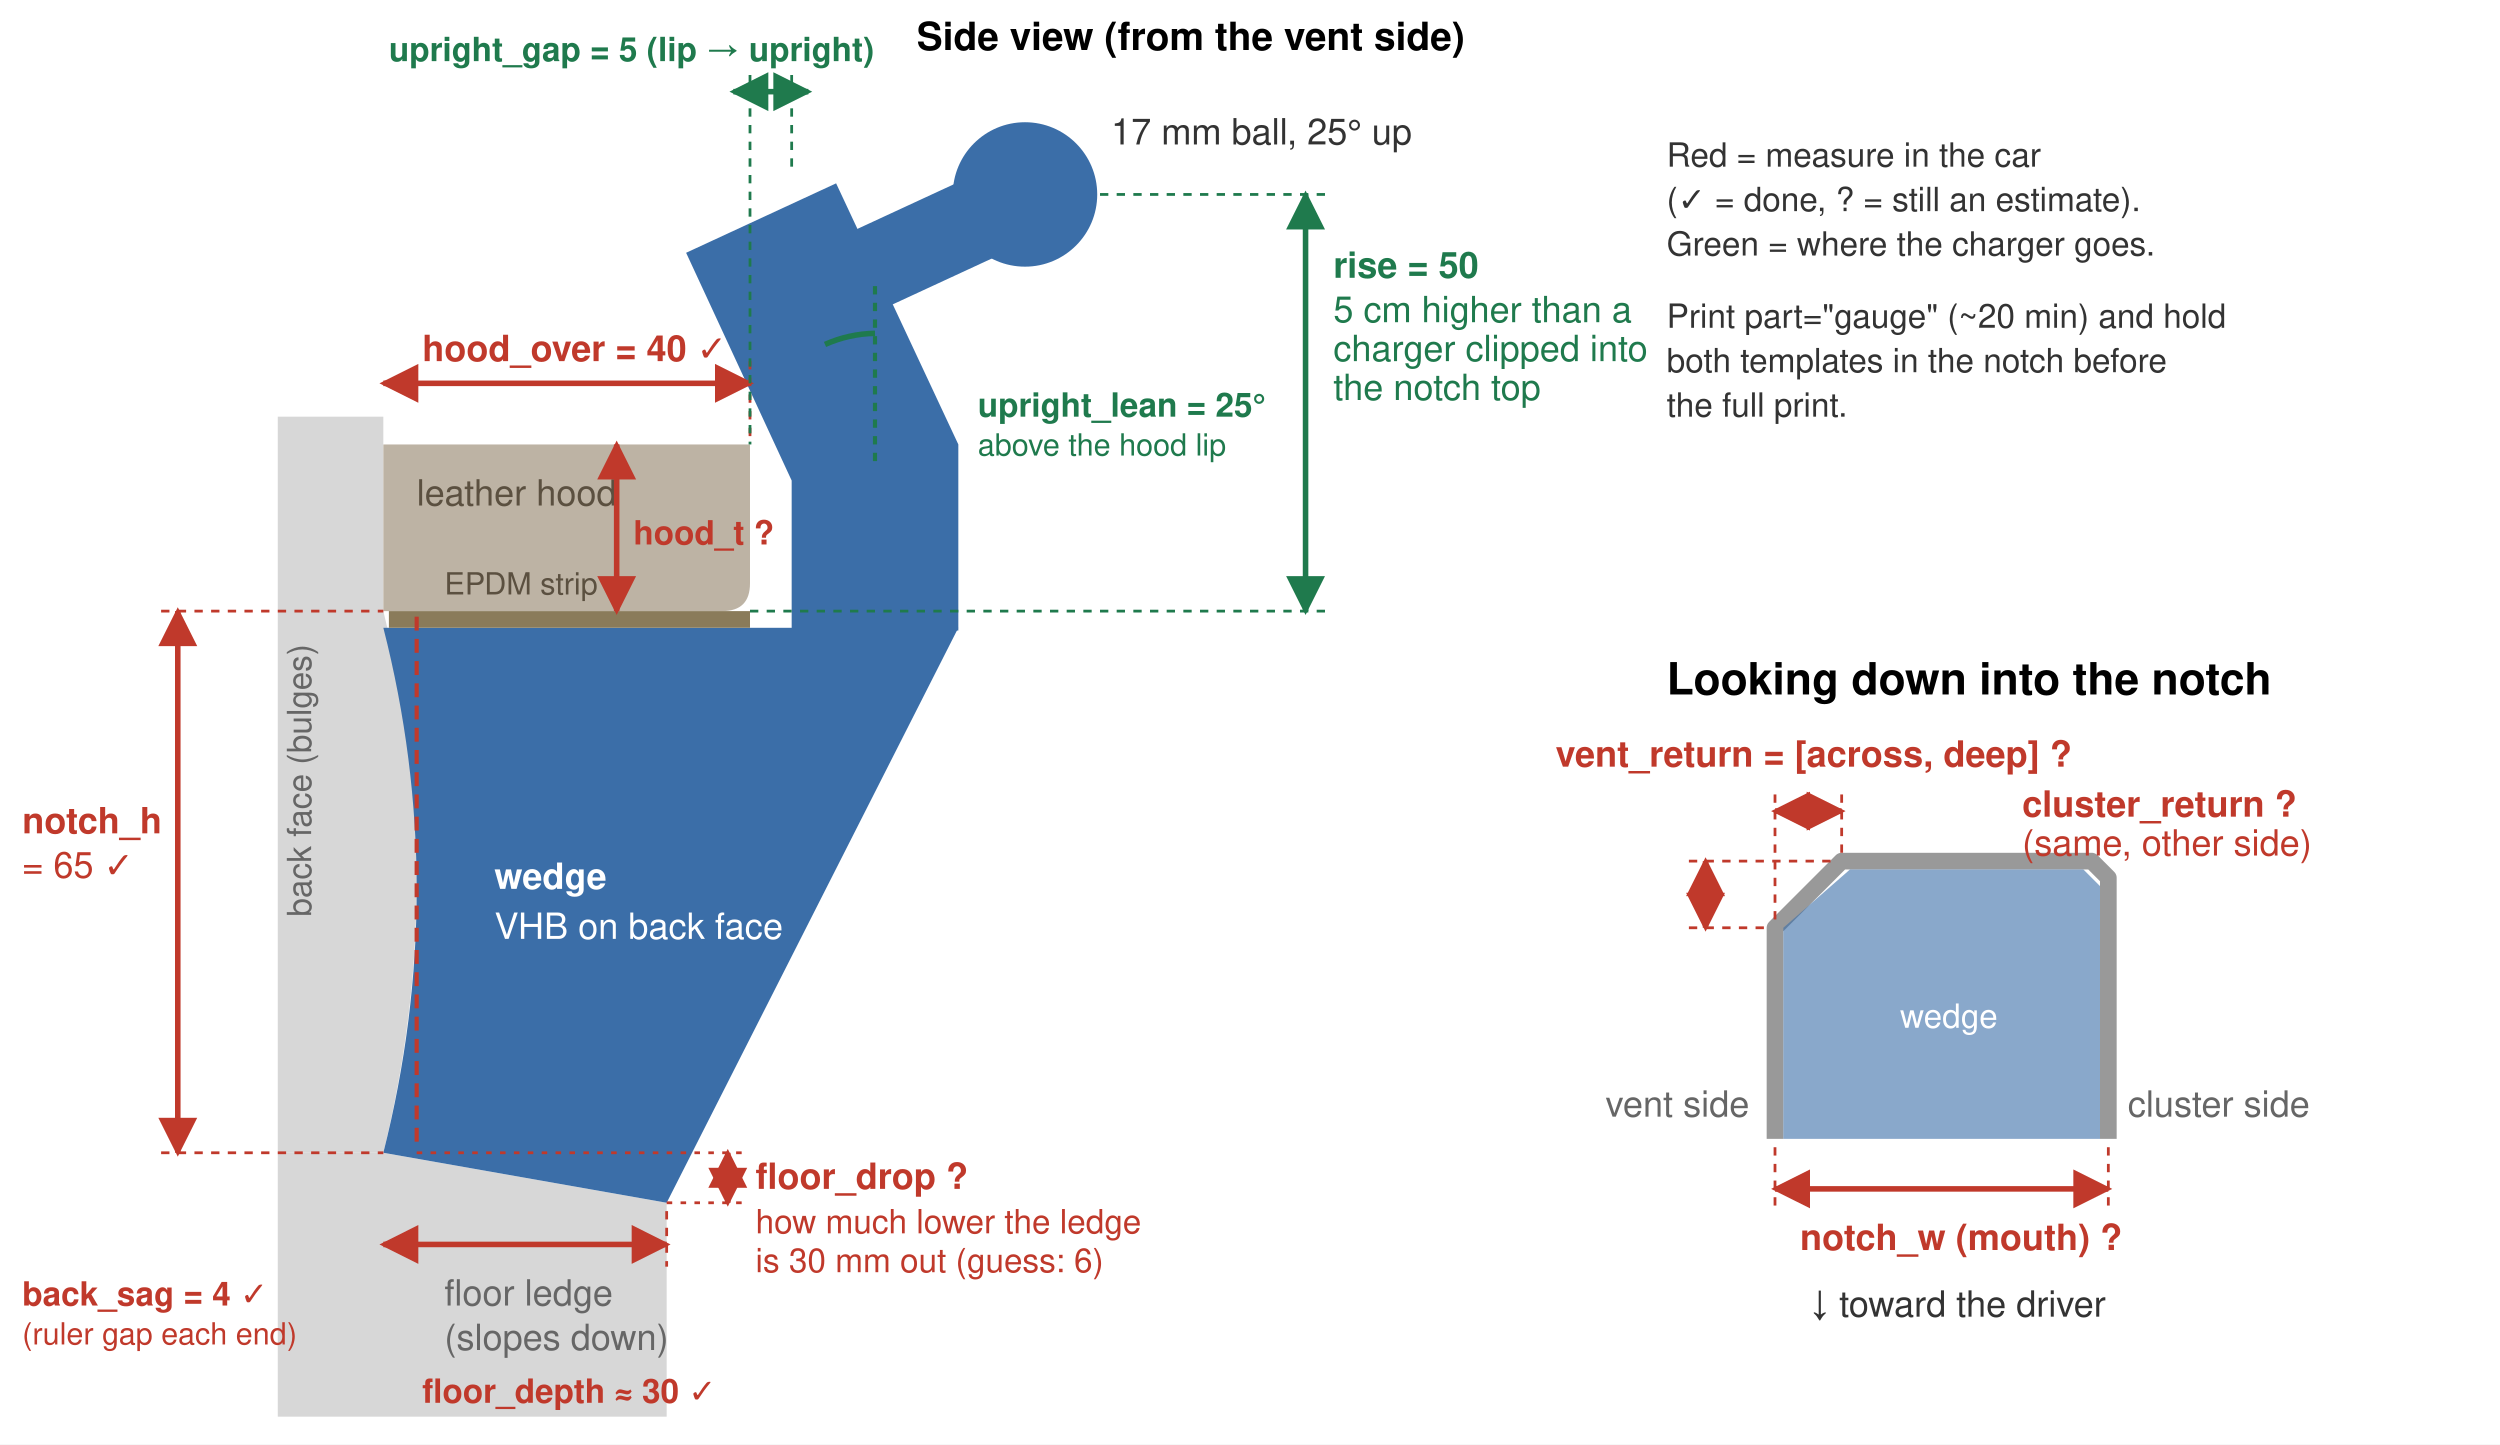
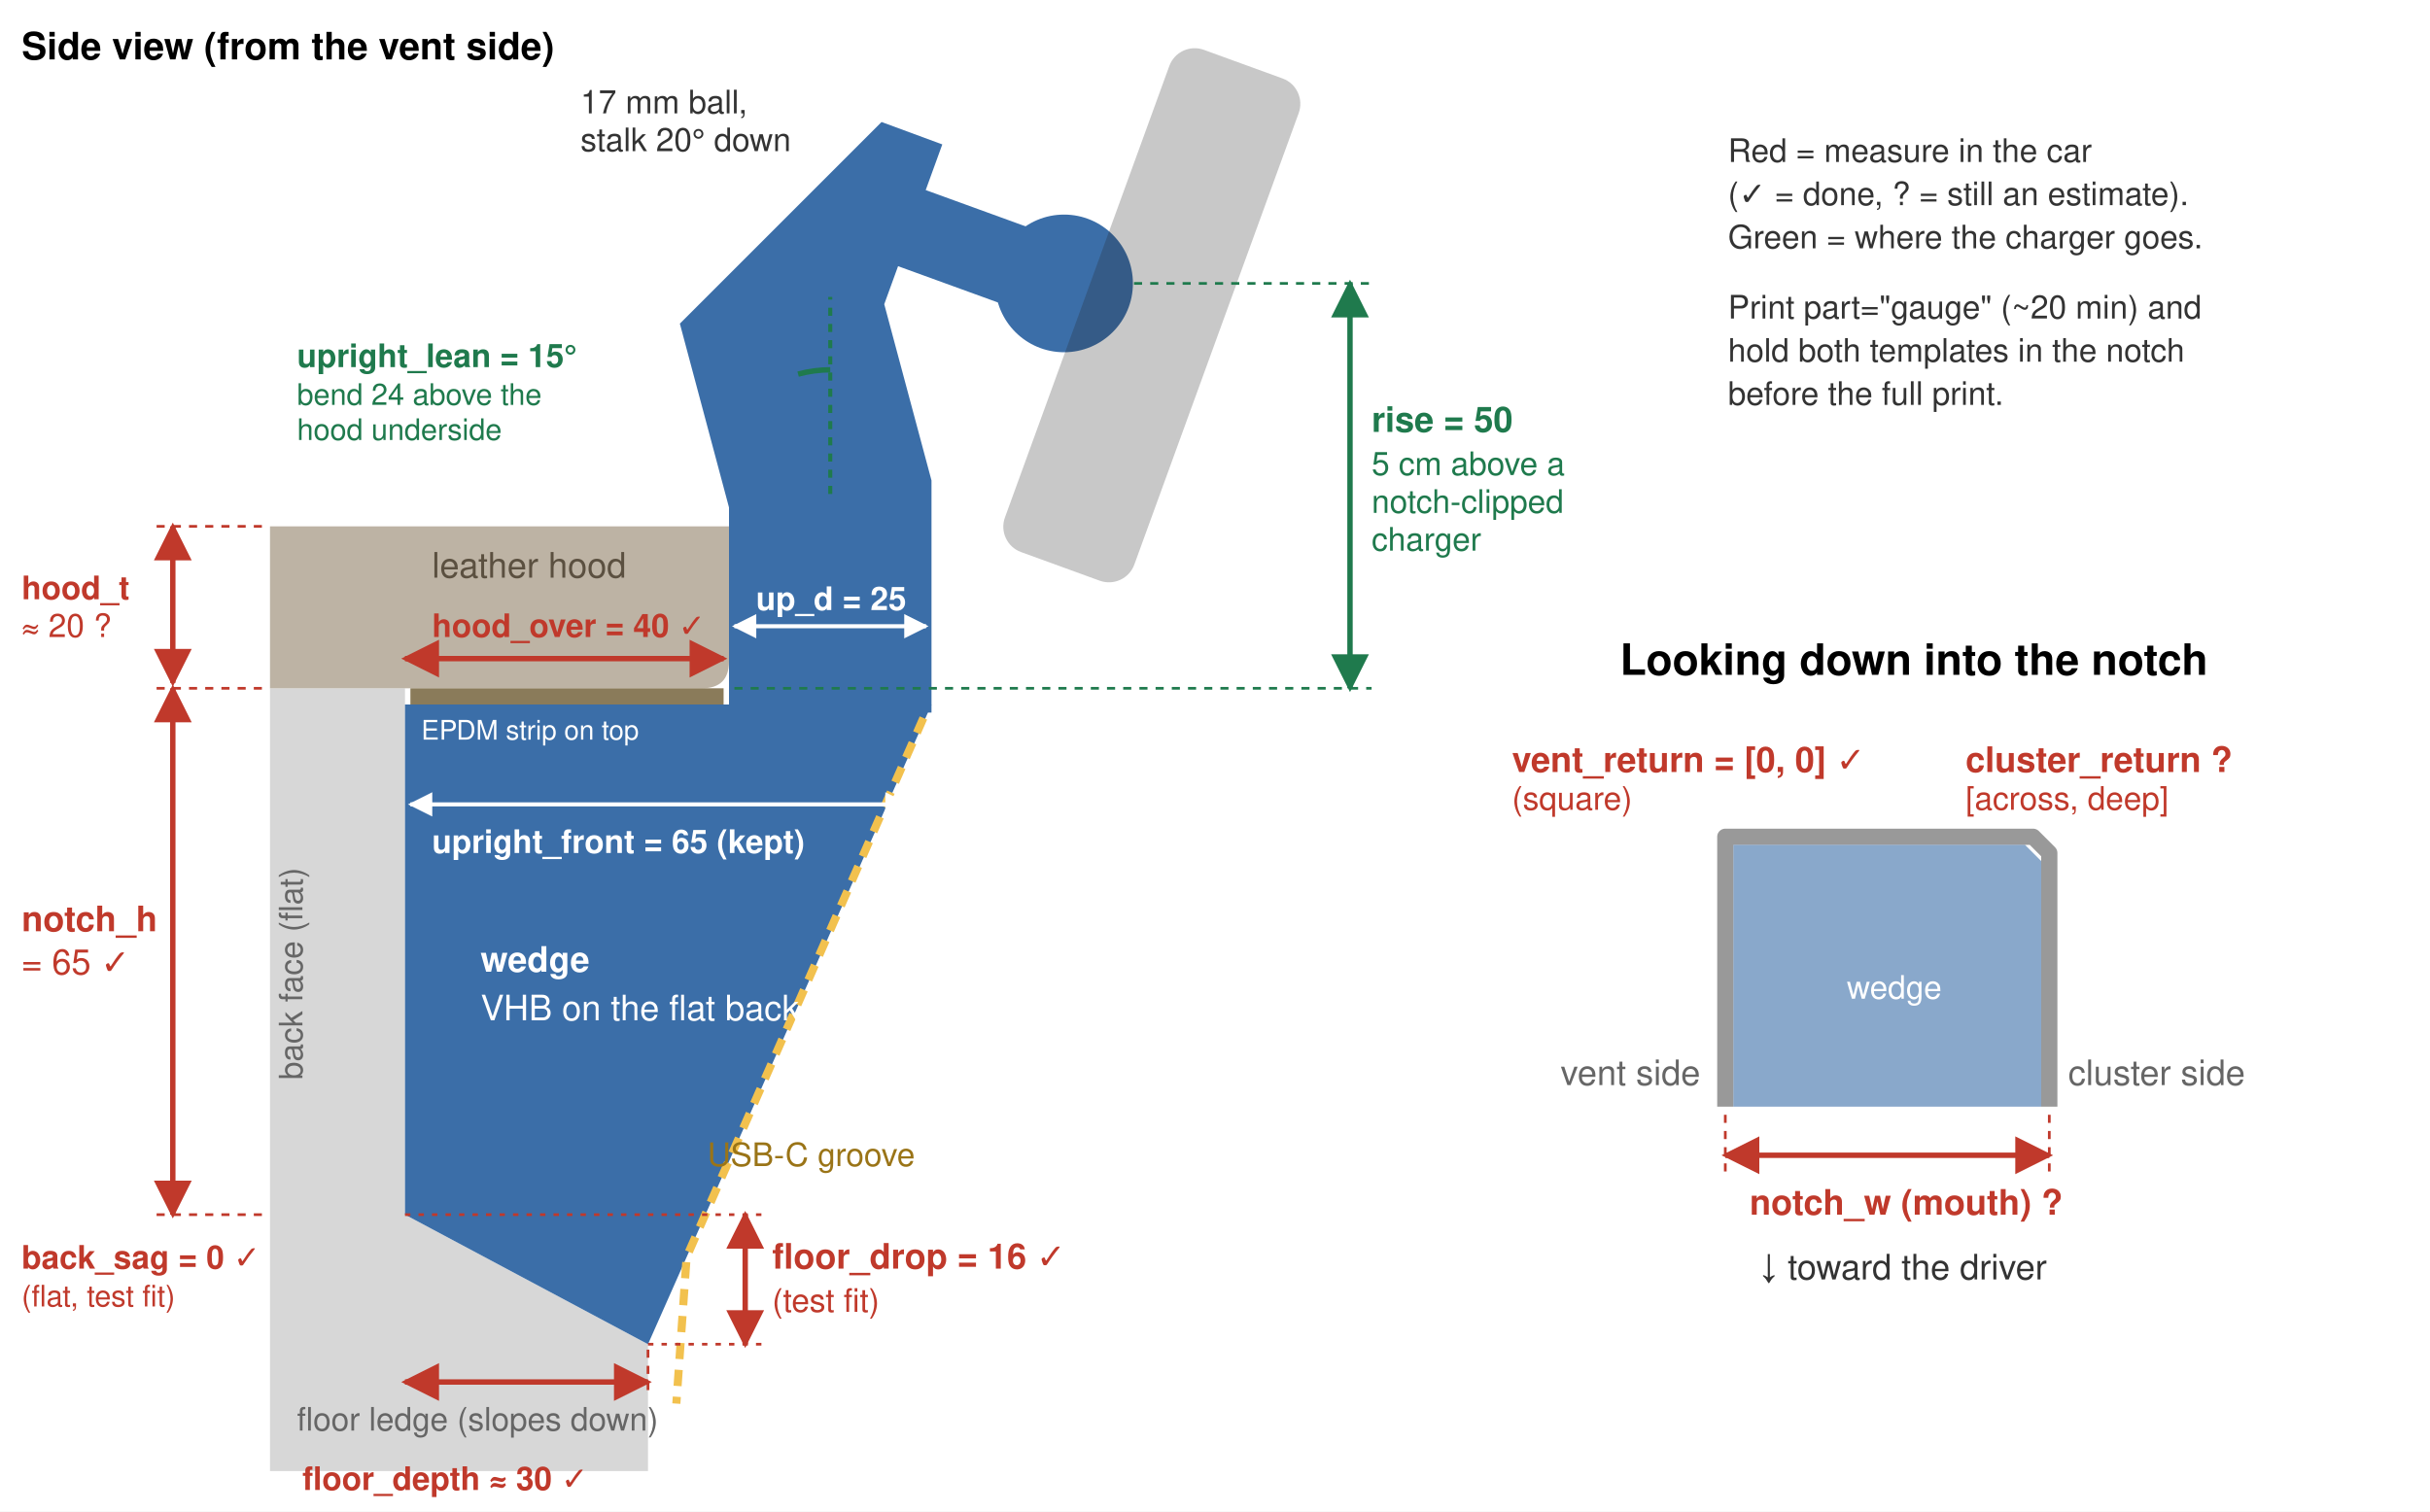
- <svg xmlns="http://www.w3.org/2000/svg" viewBox="0 0 900 520" font-family="Helvetica, Arial, sans-serif" font-size="13">
-   <rect x="0" y="0" width="900" height="520" fill="#ffffff" />
+ <svg xmlns="http://www.w3.org/2000/svg" viewBox="0 0 900 560" font-family="Helvetica, Arial, sans-serif" font-size="13">
+   <rect x="0" y="0" width="900" height="560" fill="#ffffff" />
  <defs>
    <marker id="a" viewBox="0 0 10 10" refX="9" refY="5" markerWidth="7" markerHeight="7" orient="auto-start-reverse">
      <path d="M0,0 L10,5 L0,10 z" fill="#c0392b" />
    </marker>
    <marker id="g" viewBox="0 0 10 10" refX="9" refY="5" markerWidth="7" markerHeight="7" orient="auto-start-reverse">
      <path d="M0,0 L10,5 L0,10 z" fill="#1f7a4d" />
    </marker>
+     <marker id="w" viewBox="0 0 10 10" refX="9" refY="5" markerWidth="6" markerHeight="6" orient="auto-start-reverse">
+       <path d="M0,0 L10,5 L0,10 z" fill="#ffffff" />
+     </marker>
  </defs>
-   <text x="330" y="18" font-size="14" font-weight="bold">Side view (from the vent side)</text>
-   <path d="M100,415 L138,415 Q162,317 138,220 L138,150 L100,150 Z" fill="#d7d7d7" />
-   <path d="M138,415 L240,433 L240,510 L100,510 L100,415 Z" fill="#d7d7d7" />
-   <text x="160" y="470" fill="#666">floor ledge</text>
-   <text x="160" y="486" fill="#666">(slopes down)</text>
-   <text x="112" y="330" fill="#666" font-size="12" transform="rotate(-90 112 330)">back face (bulges)</text>
-   <path d="M138,220 L260,220 Q270,220 270,210 L270,160 L138,160 Z" fill="#bdb3a4" />
-   <text x="150" y="182" fill="#5b5040">leather hood</text>
-   <path d="M138,415 L240,433 L345,226 L138,226 Q162,320 138,415 Z" fill="#3b6ea8" />
-   <path d="M285,227 L345,227 L345,160 L301,66 L247,91 L285,173 Z" fill="#3b6ea8" />
-   <rect x="140" y="220" width="130" height="6" fill="#8a7b5a" />
-   <line x1="315" y1="96" x2="369" y2="71" stroke="#3b6ea8" stroke-width="30" stroke-linecap="round" />
-   <circle cx="369" cy="70" r="26" fill="#3b6ea8" />
-   <text x="178" y="320" fill="#fff" font-weight="bold">wedge</text>
-   <text x="178" y="338" fill="#fff">VHB on back face</text>
-   <text x="160" y="214" fill="#5b5040" font-size="11">EPDM strip</text>
-   <line x1="150" y1="222" x2="150" y2="413" stroke="#c0392b" stroke-width="1.5" stroke-dasharray="5 3" />
-   <text x="8" y="470" fill="#c0392b" font-weight="bold" font-size="12">back_sag = 4 ✓</text>
-   <text x="8" y="484" fill="#c0392b" font-size="11">(ruler gap each end)</text>
-   <line x1="64" y1="415" x2="64" y2="220" stroke="#c0392b" stroke-width="2" marker-start="url(#a)" marker-end="url(#a)" />
-   <line x1="58" y1="220" x2="138" y2="220" stroke="#c0392b" stroke-dasharray="3 3" />
-   <line x1="58" y1="415" x2="138" y2="415" stroke="#c0392b" stroke-dasharray="3 3" />
-   <text x="8" y="300" fill="#c0392b" font-weight="bold">notch_h</text>
-   <text x="8" y="316" fill="#c0392b">= 65 ✓</text>
-   <line x1="138" y1="138" x2="270" y2="138" stroke="#c0392b" stroke-width="2" marker-start="url(#a)" marker-end="url(#a)" />
-   <line x1="270" y1="130" x2="270" y2="160" stroke="#c0392b" stroke-dasharray="3 3" />
-   <text x="152" y="130" fill="#c0392b" font-weight="bold">hood_over = 40 ✓</text>
-   <line x1="222" y1="160" x2="222" y2="220" stroke="#c0392b" stroke-width="2" marker-start="url(#a)" marker-end="url(#a)" />
-   <text x="228" y="196" fill="#c0392b" font-weight="bold" font-size="12">hood_t ?</text>
-   <line x1="138" y1="448" x2="240" y2="448" stroke="#c0392b" stroke-width="2" marker-start="url(#a)" marker-end="url(#a)" />
-   <line x1="240" y1="436" x2="240" y2="456" stroke="#c0392b" stroke-dasharray="3 3" />
-   <text x="152" y="505" fill="#c0392b" font-weight="bold" font-size="12">floor_depth ≈ 30 ✓</text>
-   <line x1="262" y1="415" x2="262" y2="433" stroke="#c0392b" stroke-width="2" marker-start="url(#a)" marker-end="url(#a)" />
-   <line x1="150" y1="415" x2="270" y2="415" stroke="#c0392b" stroke-dasharray="2 3" />
-   <line x1="240" y1="433" x2="270" y2="433" stroke="#c0392b" stroke-dasharray="2 3" />
-   <text x="272" y="428" fill="#c0392b" font-weight="bold">floor_drop ?</text>
-   <text x="272" y="444" fill="#c0392b" font-size="12">how much lower the ledge</text>
-   <text x="272" y="458" fill="#c0392b" font-size="12">is 30 mm out (guess: 6)</text>
-   <line x1="264" y1="33" x2="291" y2="33" stroke="#1f7a4d" stroke-width="2" marker-start="url(#g)" marker-end="url(#g)" />
-   <line x1="285" y1="27" x2="285" y2="60" stroke="#1f7a4d" stroke-dasharray="3 3" />
-   <line x1="270" y1="27" x2="270" y2="160" stroke="#1f7a4d" stroke-dasharray="3 3" />
-   <text x="140" y="22" fill="#1f7a4d" font-weight="bold" font-size="12">upright_gap = 5 (lip → upright)</text>
-   <line x1="315" y1="166" x2="315" y2="100" stroke="#1f7a4d" stroke-width="1.5" stroke-dasharray="3 3" />
-   <path d="M315,120 A46,46 0 0 0 297,124" fill="none" stroke="#1f7a4d" stroke-width="2" />
-   <text x="352" y="150" fill="#1f7a4d" font-weight="bold" font-size="12">upright_lean = 25°</text>
-   <text x="352" y="164" fill="#1f7a4d" font-size="11">above the hood lip</text>
-   <line x1="470" y1="220" x2="470" y2="70" stroke="#1f7a4d" stroke-width="2" marker-start="url(#g)" marker-end="url(#g)" />
-   <line x1="270" y1="220" x2="478" y2="220" stroke="#1f7a4d" stroke-dasharray="3 3" />
-   <line x1="396" y1="70" x2="478" y2="70" stroke="#1f7a4d" stroke-dasharray="3 3" />
-   <text x="480" y="100" fill="#1f7a4d" font-weight="bold">rise = 50</text>
-   <text x="480" y="116" fill="#1f7a4d">5 cm higher than a</text>
-   <text x="480" y="130" fill="#1f7a4d">charger clipped into</text>
-   <text x="480" y="144" fill="#1f7a4d">the notch top</text>
-   <text x="400" y="52" fill="#333">17 mm ball, 25° up</text>
+   <text x="8" y="22" font-size="14" font-weight="bold">Side view (from the vent side)</text>
+   <rect x="100" y="255" width="50" height="195" fill="#d7d7d7" />
+   <path d="M150,450 L240,498 L240,545 L100,545 L100,450 Z" fill="#d7d7d7" />
+   <text x="112" y="400" fill="#666" font-size="12" transform="rotate(-90 112 400)">back face (flat)</text>
+   <text x="110" y="530" fill="#666" font-size="12">floor ledge (slopes down)</text>
+   <path d="M100,255 L260,255 Q270,255 270,245 L270,195 L100,195 Z" fill="#bdb3a4" />
+   <text x="160" y="214" fill="#5b5040">leather hood</text>
+   <path d="M150,450 L240,498 L345,261 L150,261 Z" fill="#3b6ea8" />
+   <path d="M270,264 L345,264 L345,178 L327.5,112.7 L349,53.5 L326.5,45.2 L251.8,119.9 L270,188 Z" fill="#3b6ea8" />
+   <rect x="152" y="255" width="116" height="6" fill="#8a7b5a" />
+   <line x1="337.7" y1="84.5" x2="394.1" y2="105" stroke="#3b6ea8" stroke-width="30" stroke-linecap="round" />
+   <circle cx="394.1" cy="105" r="25.5" fill="#3b6ea8" />
+   <rect x="-25.5" y="-99" width="51" height="198" rx="10" fill="#222" opacity="0.25" transform="translate(426.6,116.8) rotate(20)" />
+   <path d="M342,266 L254.3,465.7 L250.5,520" fill="none" stroke="#f2c14e" stroke-width="3" stroke-dasharray="6 4" />
+   <text x="262" y="432" fill="#9a7417" font-size="12">USB-C groove</text>
+   <text x="178" y="360" fill="#fff" font-weight="bold">wedge</text>
+   <text x="178" y="378" fill="#fff">VHB on the flat back</text>
+   <text x="156" y="274" fill="#fff" font-size="10">EPDM strip on top</text>
+   <line x1="152" y1="298" x2="336" y2="298" stroke="#fff" stroke-width="1.5" marker-start="url(#w)" marker-end="url(#w)" />
+   <line x1="345" y1="266" x2="345" y2="304" stroke="#fff" stroke-dasharray="2 2" />
+   <text x="160" y="316" fill="#fff" font-size="12" font-weight="bold">upright_front = 65 (kept)</text>
+   <line x1="272" y1="232" x2="343" y2="232" stroke="#fff" stroke-width="1.5" marker-start="url(#w)" marker-end="url(#w)" />
+   <text x="280" y="226" fill="#fff" font-size="12" font-weight="bold">up_d = 25</text>
+   <text x="8" y="470" fill="#c0392b" font-weight="bold" font-size="12">back_sag = 0 ✓</text>
+   <text x="8" y="484" fill="#c0392b" font-size="11">(flat, test fit)</text>
+   <line x1="64" y1="450" x2="64" y2="255" stroke="#c0392b" stroke-width="2" marker-start="url(#a)" marker-end="url(#a)" />
+   <line x1="58" y1="255" x2="100" y2="255" stroke="#c0392b" stroke-dasharray="3 3" />
+   <line x1="58" y1="450" x2="100" y2="450" stroke="#c0392b" stroke-dasharray="3 3" />
+   <text x="8" y="345" fill="#c0392b" font-weight="bold">notch_h</text>
+   <text x="8" y="361" fill="#c0392b">= 65 ✓</text>
+   <line x1="64" y1="253" x2="64" y2="195" stroke="#c0392b" stroke-width="2" marker-start="url(#a)" marker-end="url(#a)" />
+   <line x1="58" y1="195" x2="100" y2="195" stroke="#c0392b" stroke-dasharray="3 3" />
+   <text x="8" y="222" fill="#c0392b" font-weight="bold" font-size="12">hood_t</text>
+   <text x="8" y="236" fill="#c0392b" font-size="12">≈ 20 ?</text>
+   <line x1="150" y1="244" x2="268" y2="244" stroke="#c0392b" stroke-width="2" marker-start="url(#a)" marker-end="url(#a)" />
+   <text x="160" y="236" fill="#c0392b" font-weight="bold" font-size="12">hood_over = 40 ✓</text>
+   <line x1="150" y1="512" x2="240" y2="512" stroke="#c0392b" stroke-width="2" marker-start="url(#a)" marker-end="url(#a)" />
+   <line x1="240" y1="500" x2="240" y2="518" stroke="#c0392b" stroke-dasharray="3 3" />
+   <text x="112" y="552" fill="#c0392b" font-weight="bold" font-size="12">floor_depth ≈ 30 ✓</text>
+   <line x1="276" y1="450" x2="276" y2="498" stroke="#c0392b" stroke-width="2" marker-start="url(#a)" marker-end="url(#a)" />
+   <line x1="150" y1="450" x2="284" y2="450" stroke="#c0392b" stroke-dasharray="2 3" />
+   <line x1="240" y1="498" x2="284" y2="498" stroke="#c0392b" stroke-dasharray="2 3" />
+   <text x="286" y="470" fill="#c0392b" font-weight="bold">floor_drop = 16 ✓</text>
+   <text x="286" y="486" fill="#c0392b" font-size="12">(test fit)</text>
+   <line x1="307.5" y1="183" x2="307.5" y2="110" stroke="#1f7a4d" stroke-width="1.5" stroke-dasharray="3 3" />
+   <path d="M307.5,137 A46,46 0 0 0 295.6,138.6" fill="none" stroke="#1f7a4d" stroke-width="2" />
+   <text x="110" y="136" fill="#1f7a4d" font-weight="bold" font-size="12">upright_lean = 15°</text>
+   <text x="110" y="150" fill="#1f7a4d" font-size="11">bend 24 above the</text>
+   <text x="110" y="163" fill="#1f7a4d" font-size="11">hood underside</text>
+   <line x1="500" y1="255" x2="500" y2="105" stroke="#1f7a4d" stroke-width="2" marker-start="url(#g)" marker-end="url(#g)" />
+   <line x1="272" y1="255" x2="508" y2="255" stroke="#1f7a4d" stroke-dasharray="3 3" />
+   <line x1="420" y1="105" x2="508" y2="105" stroke="#1f7a4d" stroke-dasharray="3 3" />
+   <text x="508" y="160" fill="#1f7a4d" font-weight="bold">rise = 50</text>
+   <text x="508" y="176" fill="#1f7a4d" font-size="12">5 cm above a</text>
+   <text x="508" y="190" fill="#1f7a4d" font-size="12">notch-clipped</text>
+   <text x="508" y="204" fill="#1f7a4d" font-size="12">charger</text>
+   <text x="215" y="42" fill="#333" font-size="12">17 mm ball,</text>
+   <text x="215" y="56" fill="#333" font-size="12">stalk 20° down</text>
  <text x="600" y="250" font-size="16" font-weight="bold">Looking down into the notch</text>
-   <path d="M639,410 L639,334 L663,310 L753,310 L759,316 L759,410" fill="none" stroke="#999" stroke-width="6" stroke-linejoin="round" />
-   <path d="M642,410 L642,334 L666,313 L750,313 L756,319 L756,410 Z" fill="#3b6ea8" opacity="0.6" />
+   <path d="M639,410 L639,310 L753,310 L759,316 L759,410" fill="none" stroke="#999" stroke-width="6" stroke-linejoin="round" />
+   <path d="M642,410 L642,313 L750,313 L756,319 L756,410 Z" fill="#3b6ea8" opacity="0.6" />
  <text x="684" y="370" fill="#fff" font-size="12">wedge</text>
  <text x="578" y="402" fill="#666">vent side</text>
  <text x="766" y="402" fill="#666">cluster side</text>
-   <line x1="639" y1="292" x2="663" y2="292" stroke="#c0392b" stroke-width="2" marker-start="url(#a)" marker-end="url(#a)" />
-   <line x1="639" y1="286" x2="639" y2="332" stroke="#c0392b" stroke-dasharray="3 3" />
-   <line x1="663" y1="286" x2="663" y2="308" stroke="#c0392b" stroke-dasharray="3 3" />
-   <line x1="614" y1="310" x2="614" y2="334" stroke="#c0392b" stroke-width="2" marker-start="url(#a)" marker-end="url(#a)" />
-   <line x1="608" y1="310" x2="660" y2="310" stroke="#c0392b" stroke-dasharray="3 3" />
-   <line x1="608" y1="334" x2="636" y2="334" stroke="#c0392b" stroke-dasharray="3 3" />
-   <text x="560" y="276" fill="#c0392b" font-weight="bold">vent_return = [across, deep] ?</text>
-   <text x="728" y="294" fill="#c0392b" font-weight="bold">cluster_return ?</text>
-   <text x="728" y="308" fill="#c0392b">(same, other side)</text>
+   <text x="560" y="286" fill="#c0392b" font-weight="bold">vent_return = [0, 0] ✓</text>
+   <text x="560" y="300" fill="#c0392b" font-size="12">(square)</text>
+   <text x="728" y="286" fill="#c0392b" font-weight="bold">cluster_return ?</text>
+   <text x="728" y="300" fill="#c0392b" font-size="12">[across, deep]</text>
  <line x1="639" y1="428" x2="759" y2="428" stroke="#c0392b" stroke-width="2" marker-start="url(#a)" marker-end="url(#a)" />
  <line x1="639" y1="413" x2="639" y2="435" stroke="#c0392b" stroke-dasharray="3 3" />
  <line x1="759" y1="413" x2="759" y2="435" stroke="#c0392b" stroke-dasharray="3 3" />
  <text x="648" y="450" fill="#c0392b" font-weight="bold">notch_w (mouth) ?</text>
  <text x="652" y="474" fill="#333">↓ toward the driver</text>
-   <text x="600" y="60" font-size="12" fill="#333">Red = measure in the car</text>
-   <text x="600" y="76" font-size="12" fill="#333">(✓ = done, ? = still an estimate).</text>
-   <text x="600" y="92" font-size="12" fill="#333">Green = where the charger goes.</text>
-   <text x="600" y="118" font-size="12" fill="#333">Print part="gauge" (~20 min) and hold</text>
-   <text x="600" y="134" font-size="12" fill="#333">both templates in the notch before</text>
-   <text x="600" y="150" font-size="12" fill="#333">the full print.</text>
+   <text x="640" y="60" font-size="12" fill="#333">Red = measure in the car</text>
+   <text x="640" y="76" font-size="12" fill="#333">(✓ = done, ? = still an estimate).</text>
+   <text x="640" y="92" font-size="12" fill="#333">Green = where the charger goes.</text>
+   <text x="640" y="118" font-size="12" fill="#333">Print part="gauge" (~20 min) and</text>
+   <text x="640" y="134" font-size="12" fill="#333">hold both templates in the notch</text>
+   <text x="640" y="150" font-size="12" fill="#333">before the full print.</text>
</svg>
